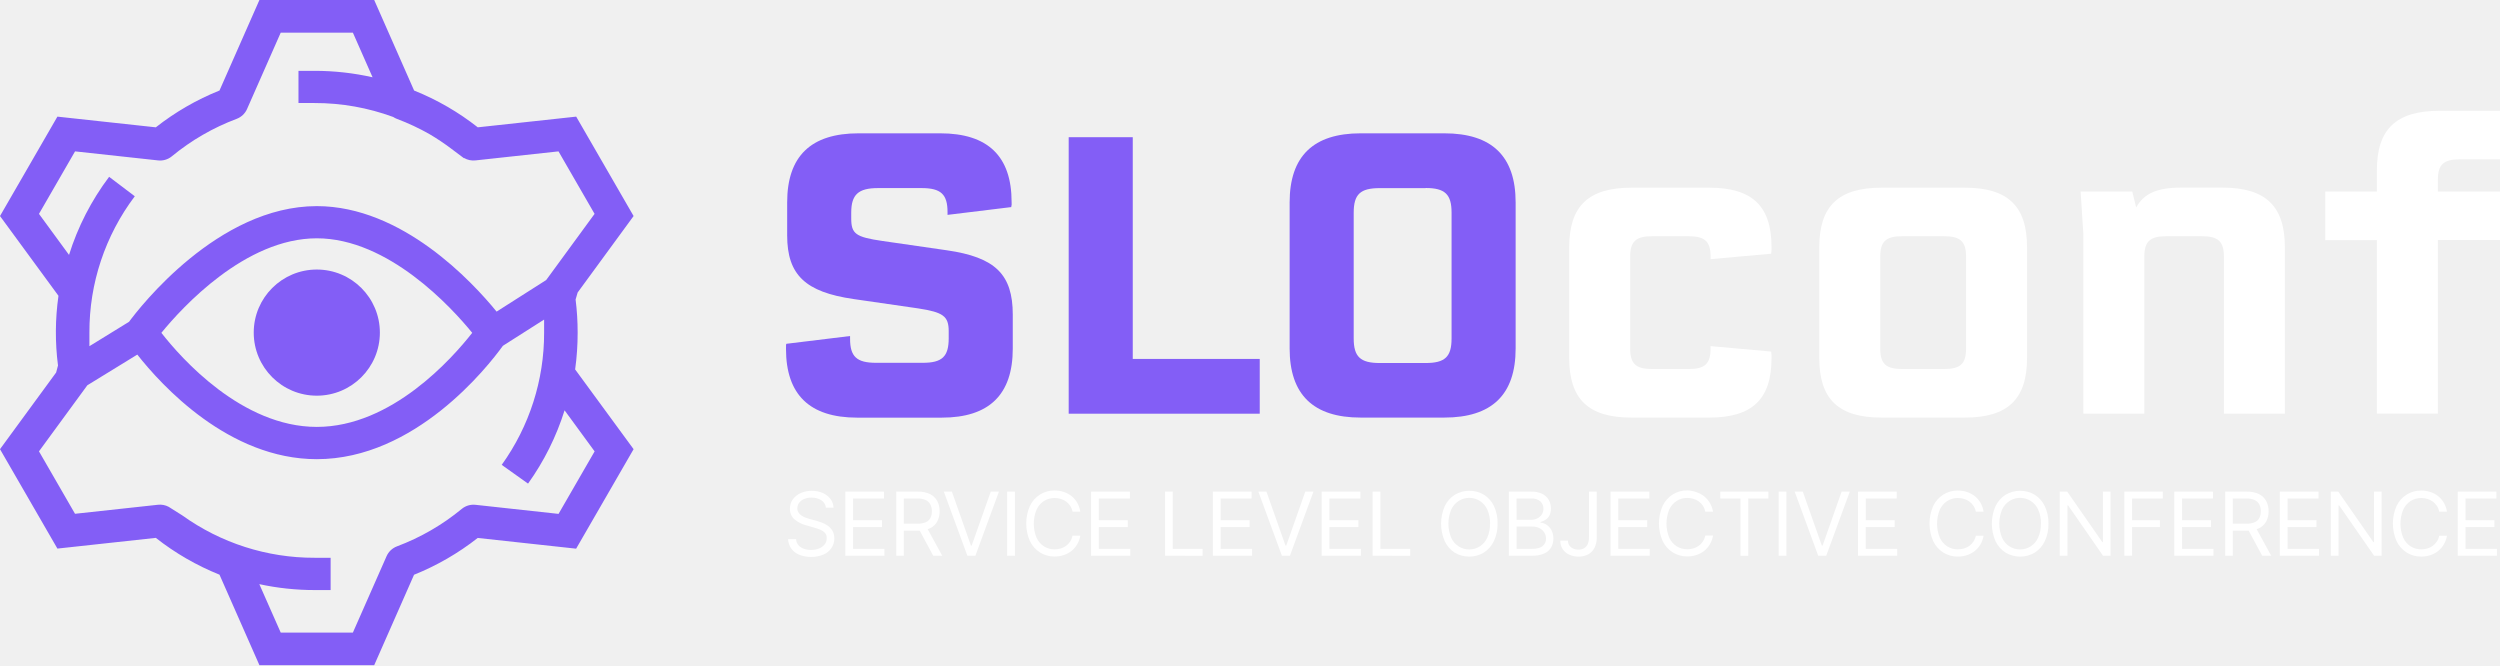
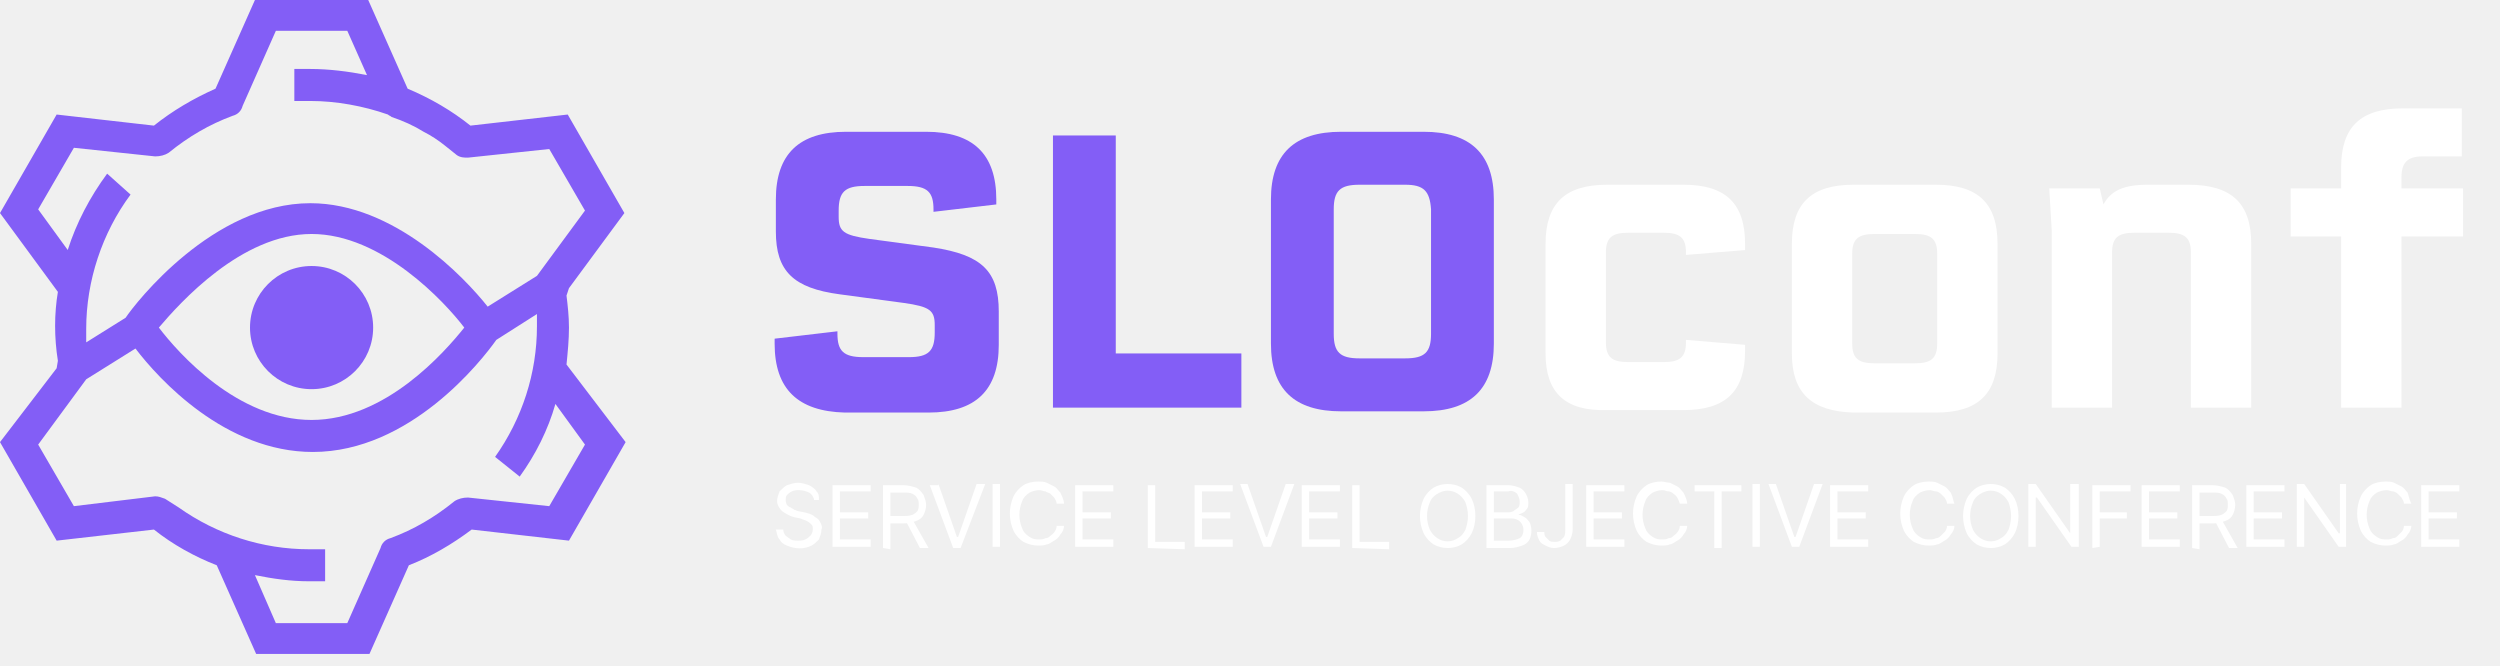
- <svg xmlns="http://www.w3.org/2000/svg" id="Layer_1" data-name="Layer 1" width="30%" height="30%" viewBox="0 0 1222.46 325.26">
-   <defs>
-     <style>.cls-1{fill:#835ef6;}.cls-2{fill:#fff;}</style>
-   </defs>
-   <path class="cls-1" d="M534.88,320.94c0-1.9,0-2.09.19-2.47l31.14-3.8V316c0,8.73,3.23,11.77,12.72,11.77h22.79c9.49,0,12.72-3,12.72-12v-3.42c0-7.4-2.66-9.3-15-11.2l-31.52-4.56c-23.54-3.42-32.47-11.77-32.47-31.14v-16.1c0-22.59,11.58-33.8,34.94-33.8h39.87c23.36,0,34.94,11.21,34.94,33.61a6.63,6.63,0,0,1-.19,2.47l-31.14,3.8V254.1c0-8.74-3.23-11.77-12.72-11.77H579.88c-9.68,0-13.1,3.22-13.1,12v2.85c0,7.59,2.28,9.11,15.19,11l31.52,4.56c23.74,3.42,32.28,11.77,32.28,31.52v16.52c0,22.59-11.58,33.8-34.75,33.8H569.63Q534.88,354.55,534.88,320.94Z" transform="translate(-150.54 -150.36)" />
-   <path class="cls-1" d="M766.53,325.87v26.78H673.11V217.45h31.33V325.87Z" transform="translate(-150.54 -150.36)" />
-   <path class="cls-1" d="M891.66,249.35v71.4c0,22.59-11.58,33.8-34.94,33.8H815.9c-23.17,0-34.75-11.21-34.75-33.8v-71.4c0-22.59,11.58-33.8,34.75-33.8h40.82C880.08,215.55,891.66,226.76,891.66,249.35Zm-44-7H825.2c-9.49,0-12.72,3-12.72,12v61.52c0,8.92,3.23,12,12.72,12h22.41c9.49,0,12.72-3,12.72-12V254.29c0-8.93-3.23-12-12.72-12Z" transform="translate(-150.54 -150.36)" />
-   <path class="cls-2" d="M917.86,325.49v-54.3c0-20.13,9.49-29.05,30.38-29.05h38.17c20.88,0,30.38,8.92,30.38,29.05a15.2,15.2,0,0,1-.19,3.23L987,277.07v-1.13c0-7.6-2.85-10.07-10.83-10.07H958.5c-8,0-10.83,2.47-10.83,10.07v44.81c0,7.59,2.85,10.06,10.83,10.06h17.65c8,0,10.83-2.47,10.83-10.06v-1.14l29.62,2.66a15.07,15.07,0,0,1,.19,3.22c0,20.13-9.5,29.06-30.38,29.06H948.24C927.35,354.55,917.86,345.62,917.86,325.49Z" transform="translate(-150.54 -150.36)" />
-   <path class="cls-2" d="M1040.14,325.49v-54.3c0-20.13,9.49-29.05,30.38-29.05h40.83c20.88,0,30.38,8.92,30.38,29.05v54.3c0,20.13-9.5,29.06-30.38,29.06h-40.83C1049.63,354.55,1040.14,345.62,1040.14,325.49Zm60.95,5.32c8,0,10.83-2.47,10.83-10.06V275.94c0-7.6-2.85-10.07-10.83-10.07h-20.32c-8,0-10.82,2.47-10.82,10.07v44.81c0,7.59,2.85,10.06,10.82,10.06Z" transform="translate(-150.54 -150.36)" />
-   <path class="cls-2" d="M1267.8,271.19v81.46H1238V275.94c0-7.6-2.84-10.07-10.82-10.07H1209.9c-8,0-10.82,2.47-10.82,10.07v76.71h-29.81V264.92L1167.93,244h25.25l1.9,7.78c3.8-6.65,9.87-9.68,22-9.68h20.31C1258.31,242.14,1267.8,251.06,1267.8,271.19Z" transform="translate(-150.54 -150.36)" />
-   <path class="cls-2" d="M1342.62,238.34V244H1373v23.73h-30.38v84.88H1312.8V267.77h-25.25V244h25.25V233.59c0-20.13,9.5-29.05,30.57-29.05H1373v23.73h-19.56C1345.46,228.27,1342.62,230.74,1342.62,238.34Z" transform="translate(-150.54 -150.36)" />
-   <path class="cls-2" d="M554.39,398.59a4.81,4.81,0,0,0-2.23-3.61,8.5,8.5,0,0,0-4.81-1.29,9.06,9.06,0,0,0-3.64.68,5.78,5.78,0,0,0-2.41,1.85,4.39,4.39,0,0,0-.87,2.68,3.74,3.74,0,0,0,.61,2.15,5.12,5.12,0,0,0,1.55,1.49,10.68,10.68,0,0,0,2,1c.69.25,1.33.45,1.91.6l3.19.86c.81.22,1.72.51,2.73.89a12.53,12.53,0,0,1,2.89,1.54,8,8,0,0,1,2.29,2.49,7.2,7.2,0,0,1,.91,3.72,8.3,8.3,0,0,1-1.33,4.59,9.06,9.06,0,0,1-3.86,3.26,16.16,16.16,0,0,1-12,.12,9.18,9.18,0,0,1-3.86-3A8.7,8.7,0,0,1,535.9,414h3.92a4.81,4.81,0,0,0,1.18,3,6.23,6.23,0,0,0,2.66,1.71,10.59,10.59,0,0,0,3.49.56,10.21,10.21,0,0,0,3.9-.71,6.72,6.72,0,0,0,2.74-2,4.7,4.7,0,0,0,1-3A3.69,3.69,0,0,0,554,411a6.55,6.55,0,0,0-2.3-1.59,25.33,25.33,0,0,0-3.07-1.07l-3.86-1.1a14.45,14.45,0,0,1-5.82-3,6.6,6.6,0,0,1-2.14-5.13,7.58,7.58,0,0,1,1.43-4.6,9.48,9.48,0,0,1,3.86-3.06,13,13,0,0,1,5.42-1.09,12.83,12.83,0,0,1,5.39,1.08,9.53,9.53,0,0,1,3.74,2.94,7.3,7.3,0,0,1,1.47,4.24Z" transform="translate(-150.54 -150.36)" />
-   <path class="cls-2" d="M563.88,422.11V390.76H582.8v3.36H567.67v10.6h14.15v3.36H567.67v10.66H583v3.37Z" transform="translate(-150.54 -150.36)" />
-   <path class="cls-2" d="M588.79,422.11V390.76h10.6a12.82,12.82,0,0,1,6,1.24,8.22,8.22,0,0,1,3.49,3.42,10.61,10.61,0,0,1,1.13,4.95,10.47,10.47,0,0,1-1.13,4.91,7.9,7.9,0,0,1-3.48,3.36,12.93,12.93,0,0,1-6,1.22h-8.57v-3.43h8.45a9.47,9.47,0,0,0,4-.73,4.67,4.67,0,0,0,2.23-2.09,7,7,0,0,0,.7-3.24,7.34,7.34,0,0,0-.71-3.29,4.85,4.85,0,0,0-2.25-2.18,9.09,9.09,0,0,0-4.08-.78h-6.68v28ZM603.55,408l7.72,14.09h-4.41L599.27,408Z" transform="translate(-150.54 -150.36)" />
-   <path class="cls-2" d="M616,390.76l9.31,26.39h.36L635,390.76h4l-11.51,31.35h-3.92l-11.51-31.35Z" transform="translate(-150.54 -150.36)" />
-   <path class="cls-2" d="M646.83,390.76v31.35H643V390.76Z" transform="translate(-150.54 -150.36)" />
-   <path class="cls-2" d="M678.79,400.55H675a7.67,7.67,0,0,0-1.17-2.87,8,8,0,0,0-2-2.09,8.51,8.51,0,0,0-2.62-1.28,10.13,10.13,0,0,0-3-.43,9.54,9.54,0,0,0-5.15,1.44,9.91,9.91,0,0,0-3.66,4.24,18.09,18.09,0,0,0,0,13.75,10,10,0,0,0,3.66,4.24,9.56,9.56,0,0,0,5.15,1.43,10.87,10.87,0,0,0,3-.42,8.86,8.86,0,0,0,2.62-1.28,8.07,8.07,0,0,0,3.17-5h3.8a12.92,12.92,0,0,1-1.56,4.3,11.59,11.59,0,0,1-2.82,3.22,12.32,12.32,0,0,1-3.77,2,14.09,14.09,0,0,1-4.46.69,13.24,13.24,0,0,1-7.14-2,13.45,13.45,0,0,1-4.91-5.58,21.38,21.38,0,0,1,0-17.14,13.43,13.43,0,0,1,4.91-5.57,13.16,13.16,0,0,1,7.14-2,14.09,14.09,0,0,1,4.46.69,12.32,12.32,0,0,1,3.77,2,11.55,11.55,0,0,1,2.82,3.21A12.88,12.88,0,0,1,678.79,400.55Z" transform="translate(-150.54 -150.36)" />
-   <path class="cls-2" d="M684.05,422.11V390.76h19v3.36H687.85v10.6H702v3.36H687.85v10.66h15.37v3.37Z" transform="translate(-150.54 -150.36)" />
-   <path class="cls-2" d="M720.23,422.11V390.76H724v28h14.6v3.37Z" transform="translate(-150.54 -150.36)" />
-   <path class="cls-2" d="M743.62,422.11V390.76h18.92v3.36H747.41v10.6h14.15v3.36H747.41v10.66h15.37v3.37Z" transform="translate(-150.54 -150.36)" />
-   <path class="cls-2" d="M769.82,390.76l9.31,26.39h.36l9.31-26.39h4l-11.51,31.35h-3.92l-11.51-31.35Z" transform="translate(-150.54 -150.36)" />
-   <path class="cls-2" d="M796.82,422.11V390.76h18.92v3.36H800.61v10.6h14.15v3.36H800.61v10.66H816v3.37Z" transform="translate(-150.54 -150.36)" />
-   <path class="cls-2" d="M821.73,422.11V390.76h3.8v28H840.1v3.37Z" transform="translate(-150.54 -150.36)" />
-   <path class="cls-2" d="M882.83,406.43A19,19,0,0,1,881,415a13.45,13.45,0,0,1-4.91,5.58,14,14,0,0,1-14.27,0A13.57,13.57,0,0,1,857,415a21.38,21.38,0,0,1,0-17.14,13.43,13.43,0,0,1,4.91-5.57,14,14,0,0,1,14.27,0,13.43,13.43,0,0,1,4.91,5.57A19,19,0,0,1,882.83,406.43Zm-3.67,0a15.77,15.77,0,0,0-1.35-6.87,9.64,9.64,0,0,0-14-4.24,9.91,9.91,0,0,0-3.66,4.24,18.09,18.09,0,0,0,0,13.75,9.64,9.64,0,0,0,17.62,0,15.79,15.79,0,0,0,1.35-6.88Z" transform="translate(-150.54 -150.36)" />
-   <path class="cls-2" d="M888.34,422.11V390.76h11a11.46,11.46,0,0,1,5.4,1.12,7.46,7.46,0,0,1,3.17,3,8.44,8.44,0,0,1,1,4.18,6.89,6.89,0,0,1-.71,3.34,5.67,5.67,0,0,1-1.87,2.08,8.84,8.84,0,0,1-2.5,1.14v.3a6.14,6.14,0,0,1,2.9,1,7.39,7.39,0,0,1,2.43,2.63,9.21,9.21,0,0,1-.09,8.44,7.37,7.37,0,0,1-3.39,3,13.87,13.87,0,0,1-6,1.11Zm3.8-17.58h7a6.93,6.93,0,0,0,3.1-.67,5.46,5.46,0,0,0,2.2-1.9,5,5,0,0,0,.82-2.88,4.81,4.81,0,0,0-1.44-3.51,6.26,6.26,0,0,0-4.56-1.45H892.1Zm0,14.21h7.53q3.72,0,5.29-1.45a4.63,4.63,0,0,0,1.57-3.51,5.58,5.58,0,0,0-.81-2.95,6,6,0,0,0-2.32-2.17,7.3,7.3,0,0,0-3.55-.82h-7.71Z" transform="translate(-150.54 -150.36)" />
-   <path class="cls-2" d="M927.52,390.76h3.8v22.41a10.92,10.92,0,0,1-1.1,5.09,7.59,7.59,0,0,1-3.11,3.19,9.84,9.84,0,0,1-4.73,1.09,10.65,10.65,0,0,1-4.58-1,7.52,7.52,0,0,1-3.15-2.68,7.34,7.34,0,0,1-1.15-4.15h3.74a4.07,4.07,0,0,0,.66,2.32,4.49,4.49,0,0,0,1.83,1.54,6.21,6.21,0,0,0,2.65.55,5.33,5.33,0,0,0,2.79-.69,4.42,4.42,0,0,0,1.75-2,8,8,0,0,0,.6-3.28Z" transform="translate(-150.54 -150.36)" />
-   <path class="cls-2" d="M938.05,422.11V390.76h19v3.36H941.85v10.6H956v3.36H941.85v10.66h15.37v3.37Z" transform="translate(-150.54 -150.36)" />
-   <path class="cls-2" d="M988.19,400.55H984.4a7.93,7.93,0,0,0-3.19-5,8.68,8.68,0,0,0-2.63-1.28,10.13,10.13,0,0,0-3-.43,9.54,9.54,0,0,0-5.15,1.44,9.91,9.91,0,0,0-3.66,4.24,18.18,18.18,0,0,0,0,13.75,10,10,0,0,0,3.66,4.24,9.65,9.65,0,0,0,5.15,1.43,10.87,10.87,0,0,0,3-.42,8.92,8.92,0,0,0,2.63-1.28,8,8,0,0,0,3.19-5h3.79a12.42,12.42,0,0,1-1.56,4.3,11.55,11.55,0,0,1-2.81,3.22,12.26,12.26,0,0,1-3.78,2,14.09,14.09,0,0,1-4.46.69,13.21,13.21,0,0,1-7.13-2,13.55,13.55,0,0,1-4.92-5.58,21.38,21.38,0,0,1,0-17.14,13.45,13.45,0,0,1,4.92-5.57,13.1,13.1,0,0,1,7.13-2A14.19,14.19,0,0,1,980,391a12.26,12.26,0,0,1,3.78,2,11.66,11.66,0,0,1,2.81,3.21A12.49,12.49,0,0,1,988.19,400.55Z" transform="translate(-150.54 -150.36)" />
-   <path class="cls-2" d="M991.74,394.12v-3.36h23.52v3.36h-9.86v28h-3.8v-28Z" transform="translate(-150.54 -150.36)" />
-   <path class="cls-2" d="M1024.07,390.76v31.35h-3.8V390.76Z" transform="translate(-150.54 -150.36)" />
-   <path class="cls-2" d="M1032.08,390.76l9.31,26.39h.37l9.3-26.39h4l-11.52,31.35h-3.92l-11.51-31.35Z" transform="translate(-150.54 -150.36)" />
-   <path class="cls-2" d="M1059.08,422.11V390.76H1078v3.36h-15.12v10.6H1077v3.36h-14.14v10.66h15.37v3.37Z" transform="translate(-150.54 -150.36)" />
-   <path class="cls-2" d="M1120.49,400.55h-3.8a7.67,7.67,0,0,0-1.17-2.87,8,8,0,0,0-2-2.09,8.68,8.68,0,0,0-2.63-1.28,10.13,10.13,0,0,0-3-.43,9.54,9.54,0,0,0-5.15,1.44,10,10,0,0,0-3.66,4.24,18.18,18.18,0,0,0,0,13.75,10,10,0,0,0,3.66,4.24,9.65,9.65,0,0,0,5.15,1.43,10.87,10.87,0,0,0,3-.42,8.92,8.92,0,0,0,2.63-1.28,8.32,8.32,0,0,0,2-2.1,7.91,7.91,0,0,0,1.17-2.87h3.8a12.92,12.92,0,0,1-1.56,4.3,11.59,11.59,0,0,1-2.82,3.22,12.32,12.32,0,0,1-3.77,2,14.11,14.11,0,0,1-4.47.69,13.21,13.21,0,0,1-7.13-2,13.45,13.45,0,0,1-4.91-5.58,21.38,21.38,0,0,1,0-17.14,13.43,13.43,0,0,1,4.91-5.57,13.1,13.1,0,0,1,7.13-2,14.11,14.11,0,0,1,4.47.69,12.32,12.32,0,0,1,3.77,2,11.86,11.86,0,0,1,2.82,3.21A12.62,12.62,0,0,1,1120.49,400.55Z" transform="translate(-150.54 -150.36)" />
-   <path class="cls-2" d="M1152.2,406.43a19.19,19.19,0,0,1-1.79,8.57,13.45,13.45,0,0,1-4.91,5.58,14,14,0,0,1-14.27,0,13.45,13.45,0,0,1-4.91-5.58,21.3,21.3,0,0,1,0-17.14,13.43,13.43,0,0,1,4.91-5.57,14,14,0,0,1,14.27,0,13.43,13.43,0,0,1,4.91,5.57A19.19,19.19,0,0,1,1152.2,406.43Zm-3.67,0a15.64,15.64,0,0,0-1.36-6.87,9.64,9.64,0,0,0-14-4.24,10,10,0,0,0-3.66,4.24,18.18,18.18,0,0,0,0,13.75,9.64,9.64,0,0,0,17.62,0,15.65,15.65,0,0,0,1.36-6.88Z" transform="translate(-150.54 -150.36)" />
-   <path class="cls-2" d="M1182.57,390.76v31.35h-3.68l-17.08-24.62h-.31v24.62h-3.79V390.76h3.67l17.15,24.67h.3V390.76Z" transform="translate(-150.54 -150.36)" />
-   <path class="cls-2" d="M1189.3,422.11V390.76h18.8v3.36h-15v10.6h13.6v3.36h-13.6v14Z" transform="translate(-150.54 -150.36)" />
-   <path class="cls-2" d="M1213.73,422.11V390.76h18.92v3.36h-15.13v10.6h14.15v3.36h-14.15v10.66h15.37v3.37Z" transform="translate(-150.54 -150.36)" />
-   <path class="cls-2" d="M1238.64,422.11V390.76h10.59a12.94,12.94,0,0,1,6,1.24,8.22,8.22,0,0,1,3.49,3.42,10.61,10.61,0,0,1,1.13,4.95,10.47,10.47,0,0,1-1.13,4.91,8,8,0,0,1-3.48,3.36,12.93,12.93,0,0,1-6,1.22h-8.58v-3.43h8.45a9.45,9.45,0,0,0,4-.73,4.69,4.69,0,0,0,2.24-2.09,7.11,7.11,0,0,0,.69-3.24,7.2,7.2,0,0,0-.7-3.29,4.85,4.85,0,0,0-2.25-2.18,9.11,9.11,0,0,0-4.09-.78h-6.67v28ZM1253.4,408l7.71,14.09h-4.4l-7.6-14.09Z" transform="translate(-150.54 -150.36)" />
-   <path class="cls-2" d="M1265.33,422.11V390.76h18.92v3.36h-15.12v10.6h14.14v3.36h-14.14v10.66h15.37v3.37Z" transform="translate(-150.54 -150.36)" />
-   <path class="cls-2" d="M1315.11,390.76v31.35h-3.67l-17.09-24.62h-.3v24.62h-3.8V390.76h3.67l17.15,24.67h.31V390.76Z" transform="translate(-150.54 -150.36)" />
-   <path class="cls-2" d="M1347.07,400.55h-3.8a7.67,7.67,0,0,0-1.17-2.87,8,8,0,0,0-2-2.09,8.51,8.51,0,0,0-2.62-1.28,10.46,10.46,0,0,0-3-.43,9.54,9.54,0,0,0-5.15,1.44,9.88,9.88,0,0,0-3.65,4.24,18.09,18.09,0,0,0,0,13.75,10,10,0,0,0,3.65,4.24,9.65,9.65,0,0,0,5.15,1.43,10.92,10.92,0,0,0,3-.42,9.11,9.11,0,0,0,2.62-1.28,8.32,8.32,0,0,0,2-2.1,7.91,7.91,0,0,0,1.17-2.87h3.8a12.92,12.92,0,0,1-1.56,4.3,11.59,11.59,0,0,1-2.82,3.22,12.32,12.32,0,0,1-3.77,2,14.11,14.11,0,0,1-4.47.69,13.21,13.21,0,0,1-7.13-2,13.45,13.45,0,0,1-4.91-5.58,21.38,21.38,0,0,1,0-17.14,13.43,13.43,0,0,1,4.91-5.57,13.1,13.1,0,0,1,7.13-2,14.11,14.11,0,0,1,4.47.69,12.32,12.32,0,0,1,3.77,2,11.86,11.86,0,0,1,2.82,3.21A12.62,12.62,0,0,1,1347.07,400.55Z" transform="translate(-150.54 -150.36)" />
-   <path class="cls-2" d="M1352.33,422.11V390.76h18.92v3.36h-15.12v10.6h14.14v3.36h-14.14v10.66h15.37v3.37Z" transform="translate(-150.54 -150.36)" />
-   <path class="cls-1" d="M433,313a128.88,128.88,0,0,0-1-16.19l1-3.42L460.36,256l-28.07-48.61-48.12,5.23a126.79,126.79,0,0,0-31.14-18l-19.51-44.26H277.39l-19.52,44.26a126.79,126.79,0,0,0-31.14,18l-48.12-5.23L150.54,256l28.59,39a126.69,126.69,0,0,0-.23,34.08l-.91,3.43L150.54,370l28.07,48.61,48.12-5.24a126.79,126.79,0,0,0,31.14,18l19.52,44.25h56.13L353,431.41a127.62,127.62,0,0,0,31.14-18l48.12,5.24L460.36,370l-28.59-39A129,129,0,0,0,433,313ZM203.9,236.82A126.31,126.31,0,0,0,184.29,275L169.6,254.94l17.64-30.56,40.63,4.42a9,9,0,0,0,6.69-2,111.41,111.41,0,0,1,31.71-18.33,9,9,0,0,0,5.06-4.78l16.48-37.37h35.28l9.63,21.83A128.27,128.27,0,0,0,304.36,185h-7.87v15.74h7.87a111,111,0,0,1,38.46,6.82,9,9,0,0,0,1.82.94,111.47,111.47,0,0,1,16,7.5,112.89,112.89,0,0,1,10.47,7l6.3,4.73.08-.1A9,9,0,0,0,383,228.8l40.64-4.42,17.64,30.56L417.61,287.3l-24.24,15.43c-11.87-14.55-46.18-51.58-87.92-51.58-48.35,0-86.74,49.69-91.81,56.56l-19.38,11.93V313a110.05,110.05,0,0,1,22.19-66.67m13,66.78c10.11-12.38,41-46.22,76-46.22s65.92,33.84,76,46.22c-9.71,12.4-39.39,46-76,46s-66.34-33.61-76-46Zm179.29,73.73A126.37,126.37,0,0,0,426.61,351l14.69,20.08-17.64,30.56L383,397.2a9,9,0,0,0-6.66,2,111,111,0,0,1-31.69,18.32,9.07,9.07,0,0,0-5.08,4.8l-16.48,37.37H287.81L277.34,436a127.62,127.62,0,0,0,27,2.89h7.87V423.1h-7.87a110.44,110.44,0,0,1-64.68-20.73l-6.67-4.2a9,9,0,0,0-5.12-1l-40.65,4.42L169.6,371.06l23.65-32.31,24.43-15c11.8,15,44.72,51.14,87.77,51.14,48.09,0,83.55-45.12,91-55.44l20.15-12.83V313a110.32,110.32,0,0,1-20.73,64.67" transform="translate(-150.54 -150.36)" />
-   <circle class="cls-1" cx="154.91" cy="162.64" r="30.84" />
+ <svg xmlns="http://www.w3.org/2000/svg" version="1.1" id="Layer_1" x="0px" y="0px" viewBox="0 0 203 54" style="enable-background:new 0 0 203 54;" xml:space="preserve">
+   <style type="text/css">
+ 	.st0{fill:#835EF6;}
+ 	.st1{fill:#FFFFFF;}
+ </style>
+   <path class="st0" d="M62.9,27.9c0-0.3,0-0.3,0-0.4l5.1-0.6v0.2c0,1.4,0.5,1.9,2.1,1.9h3.7c1.6,0,2.1-0.5,2.1-2v-0.6  c0-1.2-0.4-1.5-2.5-1.8l-5.2-0.7C64.4,23.4,63,22,63,18.8v-2.6c0-3.7,1.9-5.5,5.7-5.5h6.5c3.8,0,5.7,1.8,5.7,5.5c0,0.1,0,0.3,0,0.4  l-5.1,0.6V17c0-1.4-0.5-1.9-2.1-1.9h-3.5c-1.6,0-2.1,0.5-2.1,2v0.5c0,1.2,0.4,1.5,2.5,1.8l5.2,0.7c3.9,0.6,5.3,1.9,5.3,5.2v2.7  c0,3.7-1.9,5.5-5.7,5.5h-6.8C64.8,33.4,62.9,31.6,62.9,27.9z" />
+   <path class="st0" d="M100.8,28.7v4.4H85.5V11h5.1v17.7H100.8z" />
+   <path class="st0" d="M121.3,16.2v11.7c0,3.7-1.9,5.5-5.7,5.5h-6.7c-3.8,0-5.7-1.8-5.7-5.5V16.2c0-3.7,1.9-5.5,5.7-5.5h6.7  C119.4,10.7,121.3,12.5,121.3,16.2z M114.1,15h-3.7c-1.6,0-2.1,0.5-2.1,2v10.1c0,1.5,0.5,2,2.1,2h3.7c1.6,0,2.1-0.5,2.1-2V17  C116.1,15.5,115.6,15,114.1,15L114.1,15z" />
+   <path class="st1" d="M125.5,28.7v-8.9c0-3.3,1.6-4.8,5-4.8h6.2c3.4,0,5,1.5,5,4.8c0,0.2,0,0.4,0,0.5l-4.8,0.4v-0.2  c0-1.2-0.5-1.6-1.8-1.6h-2.9c-1.3,0-1.8,0.4-1.8,1.6v7.3c0,1.2,0.5,1.6,1.8,1.6h2.9c1.3,0,1.8-0.4,1.8-1.6v-0.2l4.8,0.4  c0,0.2,0,0.4,0,0.5c0,3.3-1.6,4.8-5,4.8h-6.2C127.1,33.4,125.5,31.9,125.5,28.7z" />
+   <path class="st1" d="M145.5,28.7v-8.9c0-3.3,1.6-4.8,5-4.8h6.7c3.4,0,5,1.5,5,4.8v8.9c0,3.3-1.6,4.8-5,4.8h-6.7  C147.1,33.4,145.5,31.9,145.5,28.7z M155.5,29.5c1.3,0,1.8-0.4,1.8-1.6v-7.3c0-1.2-0.5-1.6-1.8-1.6h-3.3c-1.3,0-1.8,0.4-1.8,1.6v7.3  c0,1.2,0.5,1.6,1.8,1.6H155.5z" />
+   <path class="st1" d="M182.8,19.8v13.3h-4.9V20.5c0-1.2-0.5-1.6-1.8-1.6h-2.8c-1.3,0-1.8,0.4-1.8,1.6v12.6h-4.9V18.7l-0.2-3.4h4.1  l0.3,1.3c0.6-1.1,1.6-1.6,3.6-1.6h3.3C181.2,15,182.8,16.5,182.8,19.8z" />
+   <path class="st1" d="M195,14.4v0.9h5v3.9h-5v13.9h-4.9V19.2H186v-3.9h4.1v-1.7c0-3.3,1.6-4.8,5-4.8h4.8v3.9h-3.2  C195.5,12.7,195,13.2,195,14.4z" />
+   <path class="st1" d="M66.1,40.6c0-0.2-0.2-0.5-0.4-0.6c-0.2-0.1-0.5-0.2-0.8-0.2c-0.2,0-0.4,0-0.6,0.1c-0.2,0.1-0.3,0.2-0.4,0.3  c-0.1,0.1-0.1,0.3-0.1,0.4c0,0.1,0,0.2,0.1,0.4c0.1,0.1,0.2,0.2,0.3,0.2c0.1,0.1,0.2,0.1,0.3,0.2c0.1,0,0.2,0.1,0.3,0.1l0.5,0.1  c0.1,0,0.3,0.1,0.4,0.1c0.2,0.1,0.3,0.1,0.5,0.3c0.2,0.1,0.3,0.2,0.4,0.4c0.1,0.2,0.2,0.4,0.1,0.6c0,0.3-0.1,0.5-0.2,0.8  c-0.2,0.2-0.4,0.4-0.6,0.5c-0.6,0.3-1.3,0.3-2,0c-0.3-0.1-0.5-0.3-0.6-0.5c-0.2-0.2-0.2-0.5-0.3-0.8h0.6c0,0.2,0.1,0.4,0.2,0.5  c0.1,0.1,0.3,0.2,0.4,0.3c0.2,0.1,0.4,0.1,0.6,0.1c0.2,0,0.4,0,0.6-0.1c0.2-0.1,0.3-0.2,0.4-0.3c0.1-0.1,0.2-0.3,0.2-0.5  c0-0.2,0-0.3-0.1-0.4c-0.1-0.1-0.2-0.2-0.4-0.3c-0.2-0.1-0.3-0.1-0.5-0.2L64.5,42c-0.4-0.1-0.7-0.3-1-0.5c-0.2-0.2-0.4-0.5-0.4-0.8  c0-0.3,0.1-0.5,0.2-0.8c0.2-0.2,0.4-0.4,0.6-0.5c0.3-0.1,0.6-0.2,0.9-0.2c0.3,0,0.6,0.1,0.9,0.2c0.2,0.1,0.5,0.3,0.6,0.5  c0.2,0.2,0.2,0.4,0.2,0.7L66.1,40.6z" />
+   <path class="st1" d="M67.6,44.5v-5.1h3.1v0.5h-2.5v1.7h2.3v0.5h-2.3v1.7h2.5v0.6H67.6z" />
+   <path class="st1" d="M71.7,44.5v-5.1h1.7c0.3,0,0.7,0.1,1,0.2c0.2,0.1,0.4,0.3,0.6,0.6c0.1,0.3,0.2,0.5,0.2,0.8  c0,0.3-0.1,0.6-0.2,0.8c-0.1,0.2-0.3,0.4-0.6,0.5c-0.3,0.1-0.6,0.2-1,0.2H72v-0.6h1.4c0.2,0,0.4,0,0.7-0.1c0.2-0.1,0.3-0.2,0.4-0.3  c0.1-0.2,0.1-0.3,0.1-0.5c0-0.2,0-0.4-0.1-0.5c-0.1-0.2-0.2-0.3-0.4-0.4c-0.2-0.1-0.4-0.1-0.7-0.1h-1.1v4.6L71.7,44.5z M74.1,42.2  l1.3,2.3h-0.7l-1.2-2.3H74.1z" />
+   <path class="st1" d="M76.2,39.3l1.5,4.3h0.1l1.5-4.3h0.7L78,44.5h-0.6l-1.9-5.1H76.2z" />
+   <path class="st1" d="M81.2,39.3v5.1h-0.6v-5.1H81.2z" />
+   <path class="st1" d="M86.4,40.9h-0.6c0-0.2-0.1-0.3-0.2-0.5c-0.1-0.1-0.2-0.2-0.3-0.3C85.2,40,85,40,84.9,39.9  c-0.2,0-0.3-0.1-0.5-0.1c-0.3,0-0.6,0.1-0.8,0.2c-0.3,0.2-0.5,0.4-0.6,0.7c-0.3,0.7-0.3,1.5,0,2.2c0.1,0.3,0.3,0.5,0.6,0.7  c0.3,0.2,0.5,0.2,0.8,0.2c0.2,0,0.3,0,0.5-0.1c0.2,0,0.3-0.1,0.4-0.2c0.3-0.2,0.5-0.5,0.5-0.8h0.6c0,0.2-0.1,0.5-0.3,0.7  c-0.1,0.2-0.3,0.4-0.5,0.5c-0.2,0.1-0.4,0.3-0.6,0.3c-0.2,0.1-0.5,0.1-0.7,0.1c-0.4,0-0.8-0.1-1.2-0.3c-0.3-0.2-0.6-0.5-0.8-0.9  c-0.4-0.9-0.4-1.9,0-2.8c0.2-0.4,0.5-0.7,0.8-0.9c0.3-0.2,0.8-0.3,1.2-0.3c0.2,0,0.5,0,0.7,0.1c0.2,0.1,0.4,0.2,0.6,0.3  c0.2,0.1,0.3,0.3,0.5,0.5C86.3,40.4,86.4,40.7,86.4,40.9z" />
+   <path class="st1" d="M87.3,44.5v-5.1h3.1v0.5h-2.5v1.7h2.3v0.5h-2.3v1.7h2.5v0.6H87.3z" />
+   <path class="st1" d="M93.2,44.5v-5.1h0.6v4.6h2.4v0.6L93.2,44.5z" />
+   <path class="st1" d="M97,44.5v-5.1h3.1v0.5h-2.5v1.7h2.3v0.5h-2.3v1.7h2.5v0.6H97z" />
+   <path class="st1" d="M101.3,39.3l1.5,4.3h0.1l1.5-4.3h0.7l-1.9,5.1h-0.6l-1.9-5.1H101.3z" />
+   <path class="st1" d="M105.7,44.5v-5.1h3.1v0.5h-2.5v1.7h2.3v0.5h-2.3v1.7h2.5v0.6H105.7z" />
+   <path class="st1" d="M109.8,44.5v-5.1h0.6v4.6h2.4v0.6L109.8,44.5z" />
+   <path class="st1" d="M119.8,41.9c0,0.5-0.1,1-0.3,1.4c-0.2,0.4-0.5,0.7-0.8,0.9c-0.7,0.4-1.6,0.4-2.3,0c-0.3-0.2-0.6-0.5-0.8-0.9  c-0.4-0.9-0.4-1.9,0-2.8c0.2-0.4,0.5-0.7,0.8-0.9c0.7-0.4,1.6-0.4,2.3,0c0.3,0.2,0.6,0.5,0.8,0.9C119.7,40.9,119.8,41.4,119.8,41.9z   M119.2,41.9c0-0.4-0.1-0.8-0.2-1.1c-0.4-0.8-1.3-1.2-2.1-0.8c-0.1,0-0.1,0.1-0.2,0.1c-0.3,0.2-0.5,0.4-0.6,0.7  c-0.3,0.7-0.3,1.5,0,2.2c0.4,0.8,1.3,1.2,2.1,0.8c0.4-0.2,0.6-0.4,0.8-0.8C119.1,42.7,119.2,42.3,119.2,41.9L119.2,41.9z" />
+   <path class="st1" d="M120.7,44.5v-5.1h1.8c0.3,0,0.6,0.1,0.9,0.2c0.2,0.1,0.4,0.3,0.5,0.5c0.1,0.2,0.2,0.4,0.2,0.7  c0,0.2,0,0.4-0.1,0.5c-0.1,0.1-0.2,0.3-0.3,0.3c-0.1,0.1-0.3,0.1-0.4,0.2v0c0.2,0,0.3,0.1,0.5,0.2c0.2,0.1,0.3,0.3,0.4,0.4  c0.2,0.4,0.2,1,0,1.4c-0.1,0.2-0.3,0.4-0.6,0.5c-0.3,0.1-0.6,0.2-1,0.2L120.7,44.5z M121.3,41.6h1.1c0.2,0,0.3,0,0.5-0.1  c0.1-0.1,0.3-0.2,0.4-0.3c0.1-0.1,0.1-0.3,0.1-0.5c0-0.2-0.1-0.4-0.2-0.6c-0.2-0.2-0.5-0.3-0.7-0.2h-1.2L121.3,41.6z M121.3,43.9  h1.2c0.4,0,0.7-0.1,0.9-0.2c0.2-0.1,0.3-0.4,0.3-0.6c0-0.2,0-0.3-0.1-0.5c-0.1-0.2-0.2-0.3-0.4-0.4c-0.2-0.1-0.4-0.1-0.6-0.1h-1.3  V43.9z" />
+   <path class="st1" d="M127.1,39.3h0.6V43c0,0.3-0.1,0.6-0.2,0.8c-0.1,0.2-0.3,0.4-0.5,0.5c-0.2,0.1-0.5,0.2-0.8,0.2  c-0.3,0-0.5-0.1-0.7-0.2c-0.2-0.1-0.4-0.2-0.5-0.4c-0.1-0.2-0.2-0.4-0.2-0.7h0.6c0,0.1,0,0.3,0.1,0.4c0.1,0.1,0.2,0.2,0.3,0.3  c0.1,0.1,0.3,0.1,0.4,0.1c0.2,0,0.3,0,0.5-0.1c0.1-0.1,0.2-0.2,0.3-0.3c0.1-0.2,0.1-0.4,0.1-0.5L127.1,39.3z" />
+   <path class="st1" d="M128.8,44.5v-5.1h3.1v0.5h-2.5v1.7h2.3v0.5h-2.3v1.7h2.5v0.6H128.8z" />
+   <path class="st1" d="M137,40.9h-0.6c-0.1-0.3-0.2-0.6-0.5-0.8c-0.1-0.1-0.3-0.2-0.4-0.2c-0.2,0-0.3-0.1-0.5-0.1  c-0.3,0-0.6,0.1-0.8,0.2c-0.3,0.2-0.5,0.4-0.6,0.7c-0.3,0.7-0.3,1.5,0,2.2c0.1,0.3,0.3,0.5,0.6,0.7c0.3,0.2,0.5,0.2,0.8,0.2  c0.2,0,0.3,0,0.5-0.1c0.2,0,0.3-0.1,0.4-0.2c0.3-0.2,0.5-0.5,0.5-0.8h0.6c0,0.2-0.1,0.5-0.3,0.7c-0.1,0.2-0.3,0.4-0.5,0.5  c-0.2,0.1-0.4,0.3-0.6,0.3c-0.2,0.1-0.5,0.1-0.7,0.1c-0.4,0-0.8-0.1-1.2-0.3c-0.3-0.2-0.6-0.5-0.8-0.9c-0.4-0.9-0.4-1.9,0-2.8  c0.2-0.4,0.5-0.7,0.8-0.9c0.3-0.2,0.8-0.3,1.2-0.3c0.2,0,0.5,0.1,0.7,0.1c0.2,0.1,0.4,0.2,0.6,0.3c0.2,0.1,0.3,0.3,0.5,0.5  C136.9,40.4,137,40.7,137,40.9z" />
+   <path class="st1" d="M137.6,39.9v-0.5h3.8v0.5h-1.6v4.6h-0.6v-4.6H137.6z" />
+   <path class="st1" d="M142.9,39.3v5.1h-0.6v-5.1H142.9z" />
+   <path class="st1" d="M144.2,39.3l1.5,4.3h0.1l1.5-4.3h0.7l-1.9,5.1h-0.6l-1.9-5.1H144.2z" />
+   <path class="st1" d="M148.6,44.5v-5.1h3.1v0.5h-2.5v1.7h2.3v0.5h-2.3v1.7h2.5v0.6H148.6z" />
+   <path class="st1" d="M158.7,40.9h-0.6c0-0.2-0.1-0.3-0.2-0.5c-0.1-0.1-0.2-0.2-0.3-0.3c-0.1-0.1-0.3-0.2-0.4-0.2  c-0.2,0-0.3-0.1-0.5-0.1c-0.3,0-0.6,0.1-0.8,0.2c-0.3,0.2-0.5,0.4-0.6,0.7c-0.3,0.7-0.3,1.5,0,2.2c0.1,0.3,0.3,0.5,0.6,0.7  c0.3,0.2,0.5,0.2,0.8,0.2c0.2,0,0.3,0,0.5-0.1c0.2,0,0.3-0.1,0.4-0.2c0.1-0.1,0.2-0.2,0.3-0.3c0.1-0.1,0.2-0.3,0.2-0.5h0.6  c0,0.2-0.1,0.5-0.3,0.7c-0.1,0.2-0.3,0.4-0.5,0.5c-0.2,0.1-0.4,0.3-0.6,0.3c-0.2,0.1-0.5,0.1-0.7,0.1c-0.4,0-0.8-0.1-1.2-0.3  c-0.3-0.2-0.6-0.5-0.8-0.9c-0.4-0.9-0.4-1.9,0-2.8c0.2-0.4,0.5-0.7,0.8-0.9c0.3-0.2,0.8-0.3,1.2-0.3c0.2,0,0.5,0,0.7,0.1  c0.2,0.1,0.4,0.2,0.6,0.3c0.2,0.1,0.3,0.3,0.5,0.5C158.6,40.4,158.6,40.7,158.7,40.9z" />
+   <path class="st1" d="M163.9,41.9c0,0.5-0.1,1-0.3,1.4c-0.2,0.4-0.5,0.7-0.8,0.9c-0.7,0.4-1.6,0.4-2.3,0c-0.3-0.2-0.6-0.5-0.8-0.9  c-0.4-0.9-0.4-1.9,0-2.8c0.2-0.4,0.5-0.7,0.8-0.9c0.7-0.4,1.6-0.4,2.3,0c0.3,0.2,0.6,0.5,0.8,0.9C163.8,40.9,163.9,41.4,163.9,41.9z   M163.3,41.9c0-0.4-0.1-0.8-0.2-1.1c-0.4-0.8-1.3-1.2-2.1-0.8c-0.1,0-0.1,0.1-0.2,0.1c-0.3,0.2-0.5,0.4-0.6,0.7  c-0.3,0.7-0.3,1.5,0,2.2c0.4,0.8,1.3,1.2,2.1,0.8c0.4-0.2,0.6-0.4,0.8-0.8C163.2,42.7,163.3,42.3,163.3,41.9L163.3,41.9z" />
+   <path class="st1" d="M168.8,39.3v5.1h-0.6l-2.8-4h-0.1v4h-0.6v-5.1h0.6l2.8,4h0v-4H168.8z" />
+   <path class="st1" d="M169.9,44.5v-5.1h3.1v0.5h-2.5v1.7h2.2v0.5h-2.2v2.3L169.9,44.5z" />
+   <path class="st1" d="M173.9,44.5v-5.1h3.1v0.5h-2.5v1.7h2.3v0.5h-2.3v1.7h2.5v0.6H173.9z" />
+   <path class="st1" d="M178,44.5v-5.1h1.7c0.3,0,0.7,0.1,1,0.2c0.2,0.1,0.4,0.3,0.6,0.6c0.1,0.3,0.2,0.5,0.2,0.8  c0,0.3-0.1,0.6-0.2,0.8c-0.1,0.2-0.3,0.4-0.6,0.5c-0.3,0.1-0.6,0.2-1,0.2h-1.4v-0.6h1.4c0.2,0,0.4,0,0.7-0.1  c0.2-0.1,0.3-0.2,0.4-0.3c0.1-0.2,0.1-0.3,0.1-0.5c0-0.2,0-0.4-0.1-0.5c-0.1-0.2-0.2-0.3-0.4-0.4c-0.2-0.1-0.4-0.1-0.7-0.1h-1.1v4.6  L178,44.5z M180.4,42.2l1.3,2.3H181l-1.2-2.3H180.4z" />
+   <path class="st1" d="M182.4,44.5v-5.1h3.1v0.5H183v1.7h2.3v0.5H183v1.7h2.5v0.6H182.4z" />
+   <path class="st1" d="M190.5,39.3v5.1h-0.6l-2.8-4h0v4h-0.6v-5.1h0.6l2.8,4h0.1v-4H190.5z" />
+   <path class="st1" d="M195.8,40.9h-0.6c0-0.2-0.1-0.3-0.2-0.5c-0.1-0.1-0.2-0.2-0.3-0.3c-0.1-0.1-0.3-0.2-0.4-0.2  c-0.2,0-0.3-0.1-0.5-0.1c-0.3,0-0.6,0.1-0.8,0.2c-0.3,0.2-0.5,0.4-0.6,0.7c-0.3,0.7-0.3,1.5,0,2.2c0.1,0.3,0.3,0.5,0.6,0.7  c0.3,0.2,0.5,0.2,0.8,0.2c0.2,0,0.3,0,0.5-0.1c0.2,0,0.3-0.1,0.4-0.2c0.1-0.1,0.2-0.2,0.3-0.3c0.1-0.1,0.2-0.3,0.2-0.5h0.6  c0,0.2-0.1,0.5-0.3,0.7c-0.1,0.2-0.3,0.4-0.5,0.5c-0.2,0.1-0.4,0.3-0.6,0.3c-0.2,0.1-0.5,0.1-0.7,0.1c-0.4,0-0.8-0.1-1.2-0.3  c-0.3-0.2-0.6-0.5-0.8-0.9c-0.4-0.9-0.4-1.9,0-2.8c0.2-0.4,0.5-0.7,0.8-0.9c0.3-0.2,0.8-0.3,1.2-0.3c0.2,0,0.5,0,0.7,0.1  c0.2,0.1,0.4,0.2,0.6,0.3c0.2,0.1,0.3,0.3,0.5,0.5C195.6,40.4,195.7,40.7,195.8,40.9z" />
+   <path class="st1" d="M196.6,44.5v-5.1h3.1v0.5h-2.5v1.7h2.3v0.5h-2.3v1.7h2.5v0.6H196.6z" />
+   <path class="st0" d="M46.2,26.6c0-0.9-0.1-1.8-0.2-2.6l0.2-0.6l4.5-6.1l-4.6-8l-7.9,0.9C36.7,9,35,8,33.1,7.2L29.9,0h-9.2l-3.2,7.2  C15.7,8,14,9,12.5,10.2L4.6,9.3l-4.6,8l4.7,6.4c-0.3,1.8-0.3,3.7,0,5.6l-0.1,0.6L0,35.9l4.6,8l7.9-0.9c1.5,1.2,3.3,2.2,5.1,2.9  l3.2,7.2h9.2l3.2-7.2c1.8-0.7,3.5-1.7,5.1-2.9l7.9,0.9l4.6-8L46,29.6C46.1,28.6,46.2,27.6,46.2,26.6z M8.7,14.1  c-1.4,1.9-2.5,4-3.2,6.2l-2.4-3.3l2.9-5l6.6,0.7c0.4,0,0.8-0.1,1.1-0.3c1.6-1.3,3.3-2.3,5.2-3c0.4-0.1,0.7-0.4,0.8-0.8l2.7-6.1h5.8  l1.6,3.6c-1.5-0.3-3.1-0.5-4.6-0.5h-1.3v2.6h1.3c2.1,0,4.3,0.4,6.3,1.1c0.1,0.1,0.2,0.1,0.3,0.2c0.9,0.3,1.8,0.7,2.6,1.2  c0.6,0.3,1.2,0.7,1.7,1.1l1,0.8l0,0c0.3,0.2,0.6,0.2,0.9,0.2l6.6-0.7l2.9,5l-3.9,5.3l-4,2.5c-1.9-2.4-7.6-8.4-14.4-8.4  c-7.9,0-14.2,8.1-15,9.3l-3.2,2v-1.1c0-3.9,1.3-7.8,3.6-10.9 M12.9,26.6c1.7-2,6.7-7.6,12.4-7.6s10.8,5.5,12.4,7.6  c-1.6,2-6.4,7.5-12.4,7.5S14.5,28.7,12.9,26.6z M42.2,38.7c1.3-1.8,2.3-3.8,2.9-5.9l2.4,3.3l-2.9,5L38,40.4c-0.4,0-0.8,0.1-1.1,0.3  c-1.6,1.3-3.3,2.3-5.2,3c-0.4,0.1-0.7,0.4-0.8,0.8l-2.7,6.1h-5.8l-1.7-3.9c1.5,0.3,2.9,0.5,4.4,0.5h1.3v-2.6h-1.3  c-3.8,0-7.5-1.2-10.6-3.4l-1.1-0.7c-0.3-0.1-0.5-0.2-0.8-0.2L6,41.1l-2.9-5L7,30.8l4-2.5c1.9,2.5,7.3,8.4,14.4,8.4  c7.9,0,13.7-7.4,14.9-9.1l3.3-2.1v1c0,3.8-1.2,7.5-3.4,10.6" />
+   <circle class="st0" cx="25.3" cy="26.6" r="5" />
</svg>
